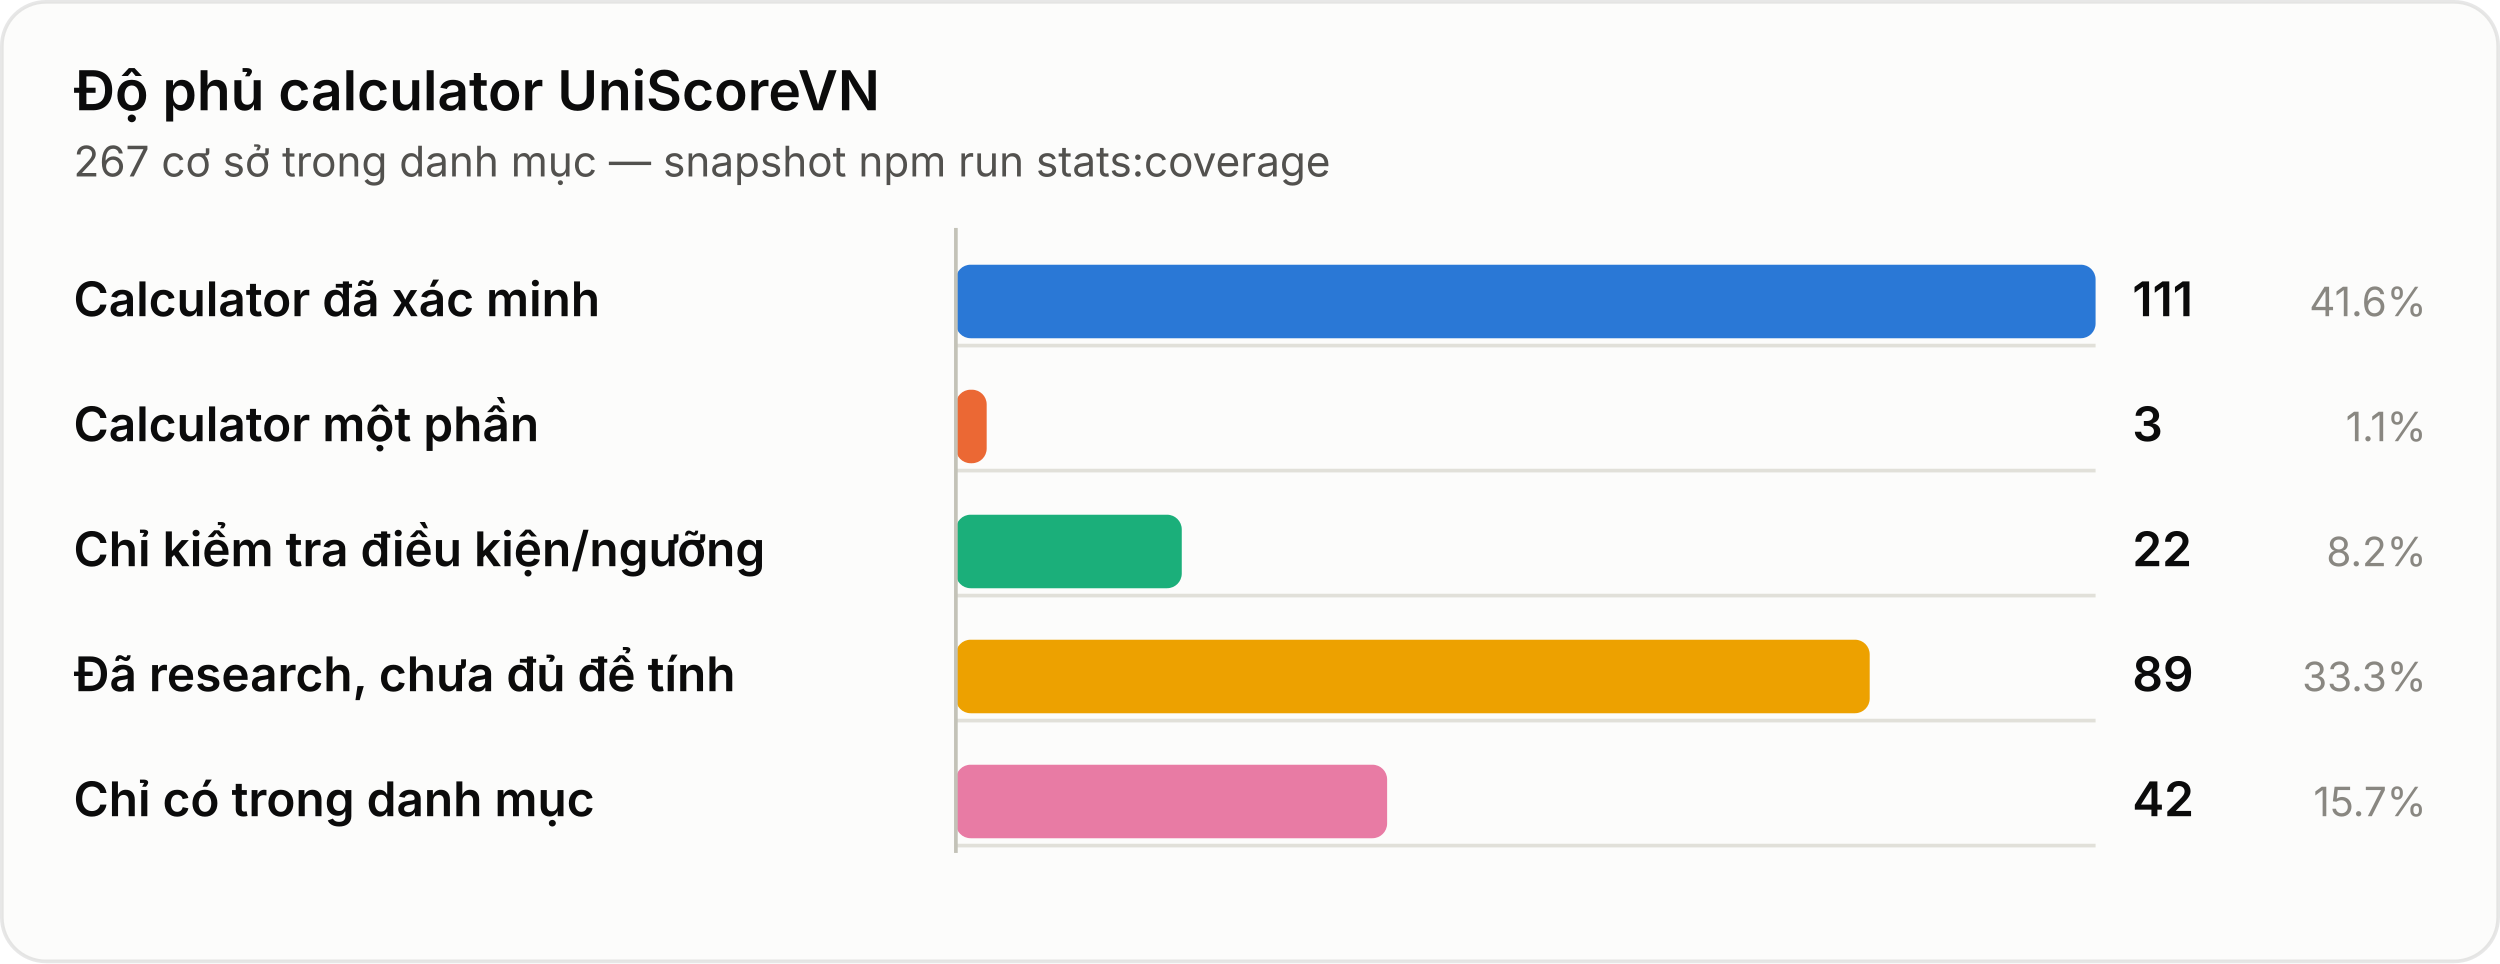
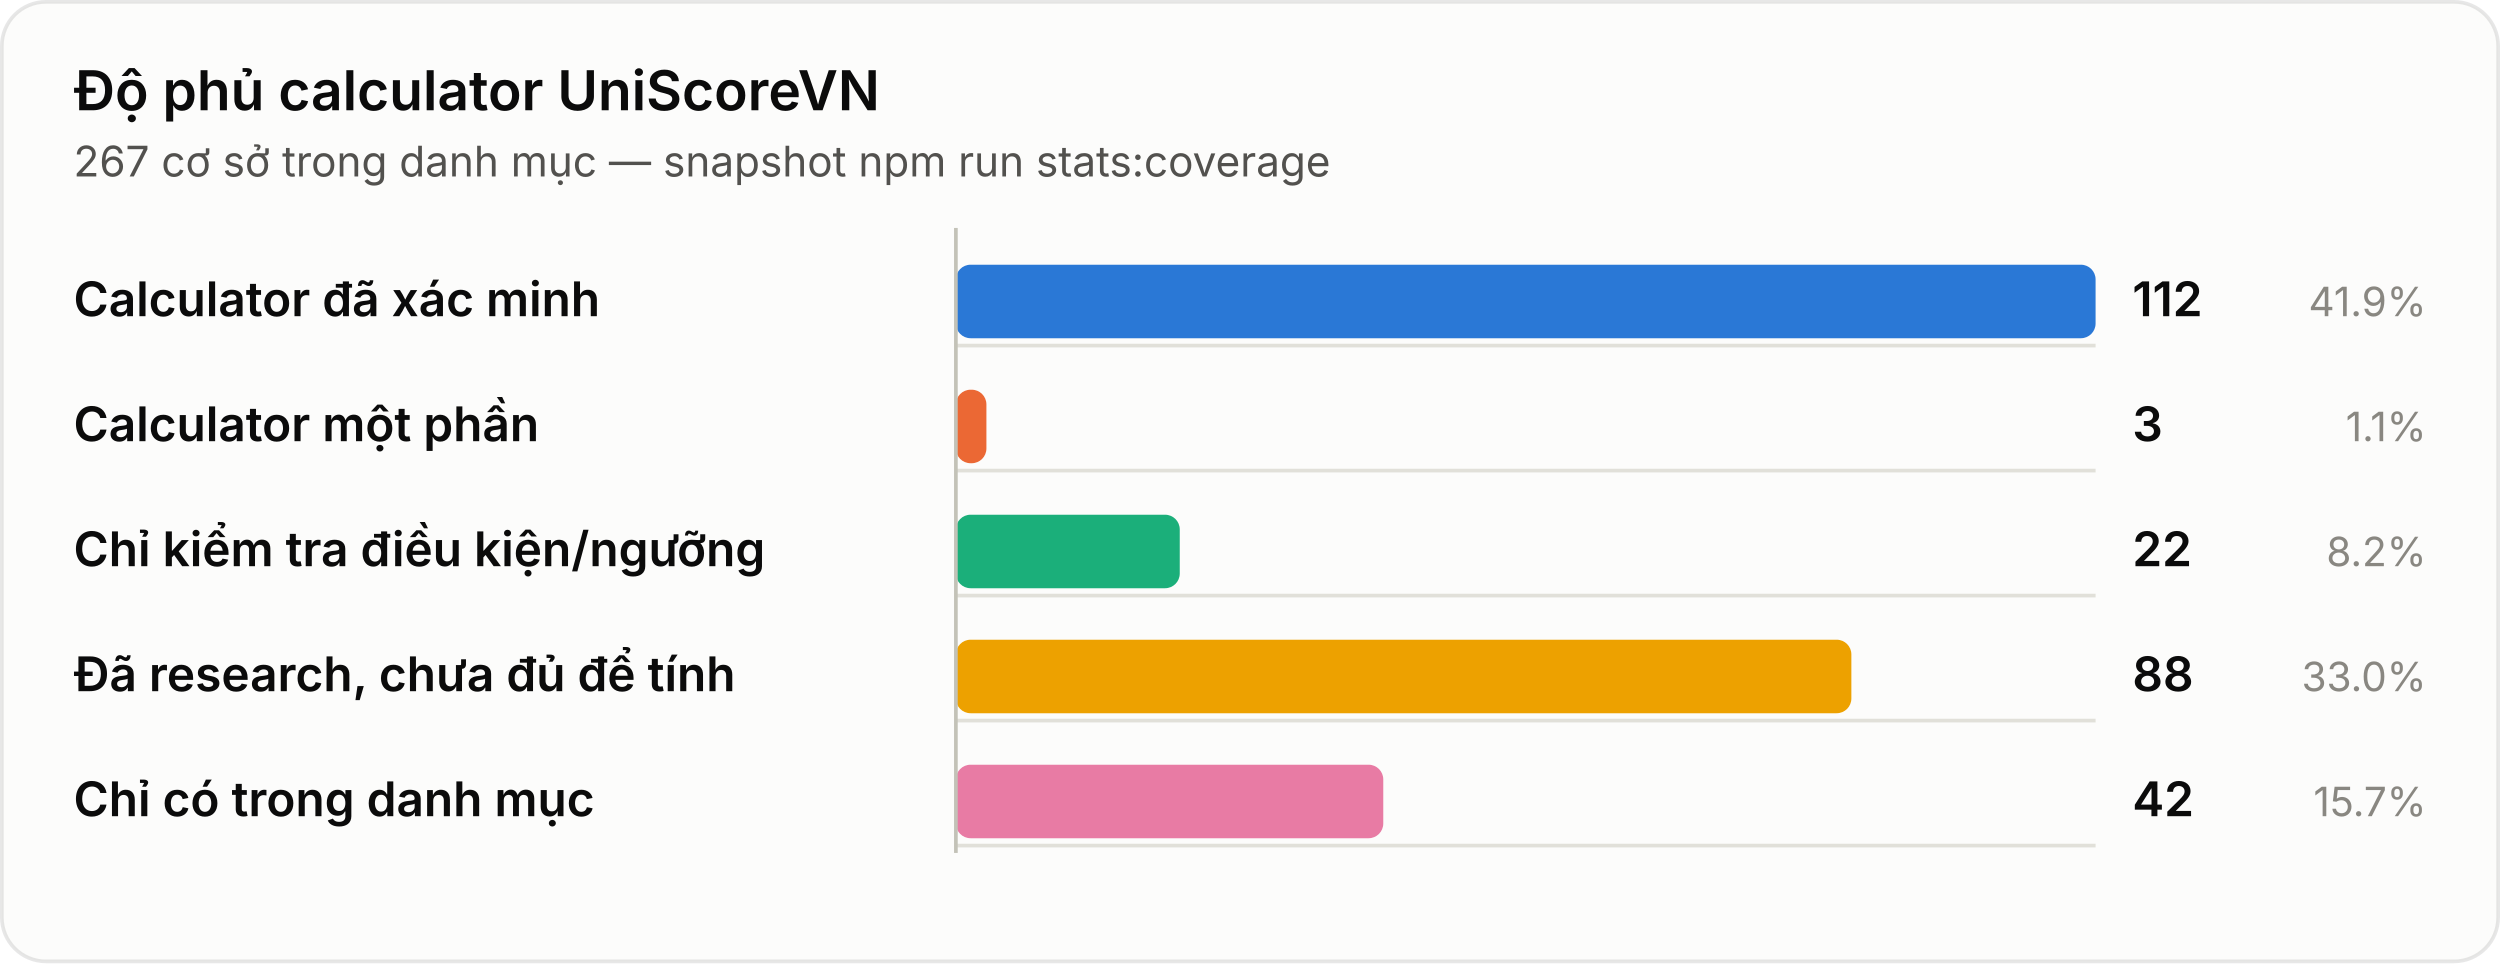
<svg xmlns="http://www.w3.org/2000/svg" width="680" height="262" viewBox="0 0 680 262" font-family="system-ui, -apple-system, Segoe UI, sans-serif">
  <rect x="0.5" y="0.5" width="679" height="261" rx="12" fill="#fcfcfb" stroke="rgba(11,11,11,0.10)" />
  <text x="20" y="30" font-size="15" font-weight="600" fill="#0b0b0b">Độ phủ calculator UniScoreVN</text>
  <text x="20" y="48" font-size="11.5" fill="#52514e">267 cơ sở trong danh mục — snapshot npm run stats:coverage</text>
  <g transform="translate(20, 10)">
    <text x="0" y="76" font-size="13" font-weight="600" fill="#0b0b0b">Calculator đã xác minh</text>
    <line x1="240" y1="84" x2="550" y2="84" stroke="#e1e0d9" stroke-width="1" />
    <rect x="240" y="62" width="310" height="20" rx="4" fill="#2a78d6" />
-     <text x="560" y="76" font-size="13" font-weight="600" fill="#0b0b0b" text-anchor="start">111</text>
-     <text x="640" y="76" font-size="11" fill="#898781" text-anchor="end">41.6%</text>
+     <text x="560" y="76" font-size="13" font-weight="600" fill="#0b0b0b" text-anchor="start">112</text>
+     <text x="640" y="76" font-size="11" fill="#898781" text-anchor="end">41.9%</text>
    <text x="0" y="110" font-size="13" font-weight="600" fill="#0b0b0b">Calculator một phần</text>
    <line x1="240" y1="118" x2="550" y2="118" stroke="#e1e0d9" stroke-width="1" />
-     <rect x="240" y="96" width="8.378" height="20" rx="4" fill="#eb6834" />
+     <rect x="240" y="96" width="8.304" height="20" rx="4" fill="#eb6834" />
    <text x="560" y="110" font-size="13" font-weight="600" fill="#0b0b0b" text-anchor="start">3</text>
    <text x="640" y="110" font-size="11" fill="#898781" text-anchor="end">1.1%</text>
    <text x="0" y="144" font-size="13" font-weight="600" fill="#0b0b0b">Chỉ kiểm tra điều kiện/ngưỡng</text>
    <line x1="240" y1="152" x2="550" y2="152" stroke="#e1e0d9" stroke-width="1" />
-     <rect x="240" y="130" width="61.441" height="20" rx="4" fill="#1baf7a" />
+     <rect x="240" y="130" width="60.893" height="20" rx="4" fill="#1baf7a" />
    <text x="560" y="144" font-size="13" font-weight="600" fill="#0b0b0b" text-anchor="start">22</text>
    <text x="640" y="144" font-size="11" fill="#898781" text-anchor="end">8.2%</text>
    <text x="0" y="178" font-size="13" font-weight="600" fill="#0b0b0b">Đã research, chưa đủ để tính</text>
    <line x1="240" y1="186" x2="550" y2="186" stroke="#e1e0d9" stroke-width="1" />
-     <rect x="240" y="164" width="248.559" height="20" rx="4" fill="#eda100" />
-     <text x="560" y="178" font-size="13" font-weight="600" fill="#0b0b0b" text-anchor="start">89</text>
-     <text x="640" y="178" font-size="11" fill="#898781" text-anchor="end">33.3%</text>
+     <rect x="240" y="164" width="243.571" height="20" rx="4" fill="#eda100" />
+     <text x="560" y="178" font-size="13" font-weight="600" fill="#0b0b0b" text-anchor="start">88</text>
+     <text x="640" y="178" font-size="11" fill="#898781" text-anchor="end">33.0%</text>
    <text x="0" y="212" font-size="13" font-weight="600" fill="#0b0b0b">Chỉ có trong danh mục</text>
    <line x1="240" y1="220" x2="550" y2="220" stroke="#e1e0d9" stroke-width="1" />
-     <rect x="240" y="198" width="117.297" height="20" rx="4" fill="#e87ba4" />
+     <rect x="240" y="198" width="116.25" height="20" rx="4" fill="#e87ba4" />
    <text x="560" y="212" font-size="13" font-weight="600" fill="#0b0b0b" text-anchor="start">42</text>
    <text x="640" y="212" font-size="11" fill="#898781" text-anchor="end">15.7%</text>
    <line x1="240" y1="52" x2="240" y2="222" stroke="#c3c2b7" stroke-width="1" />
  </g>
</svg>
